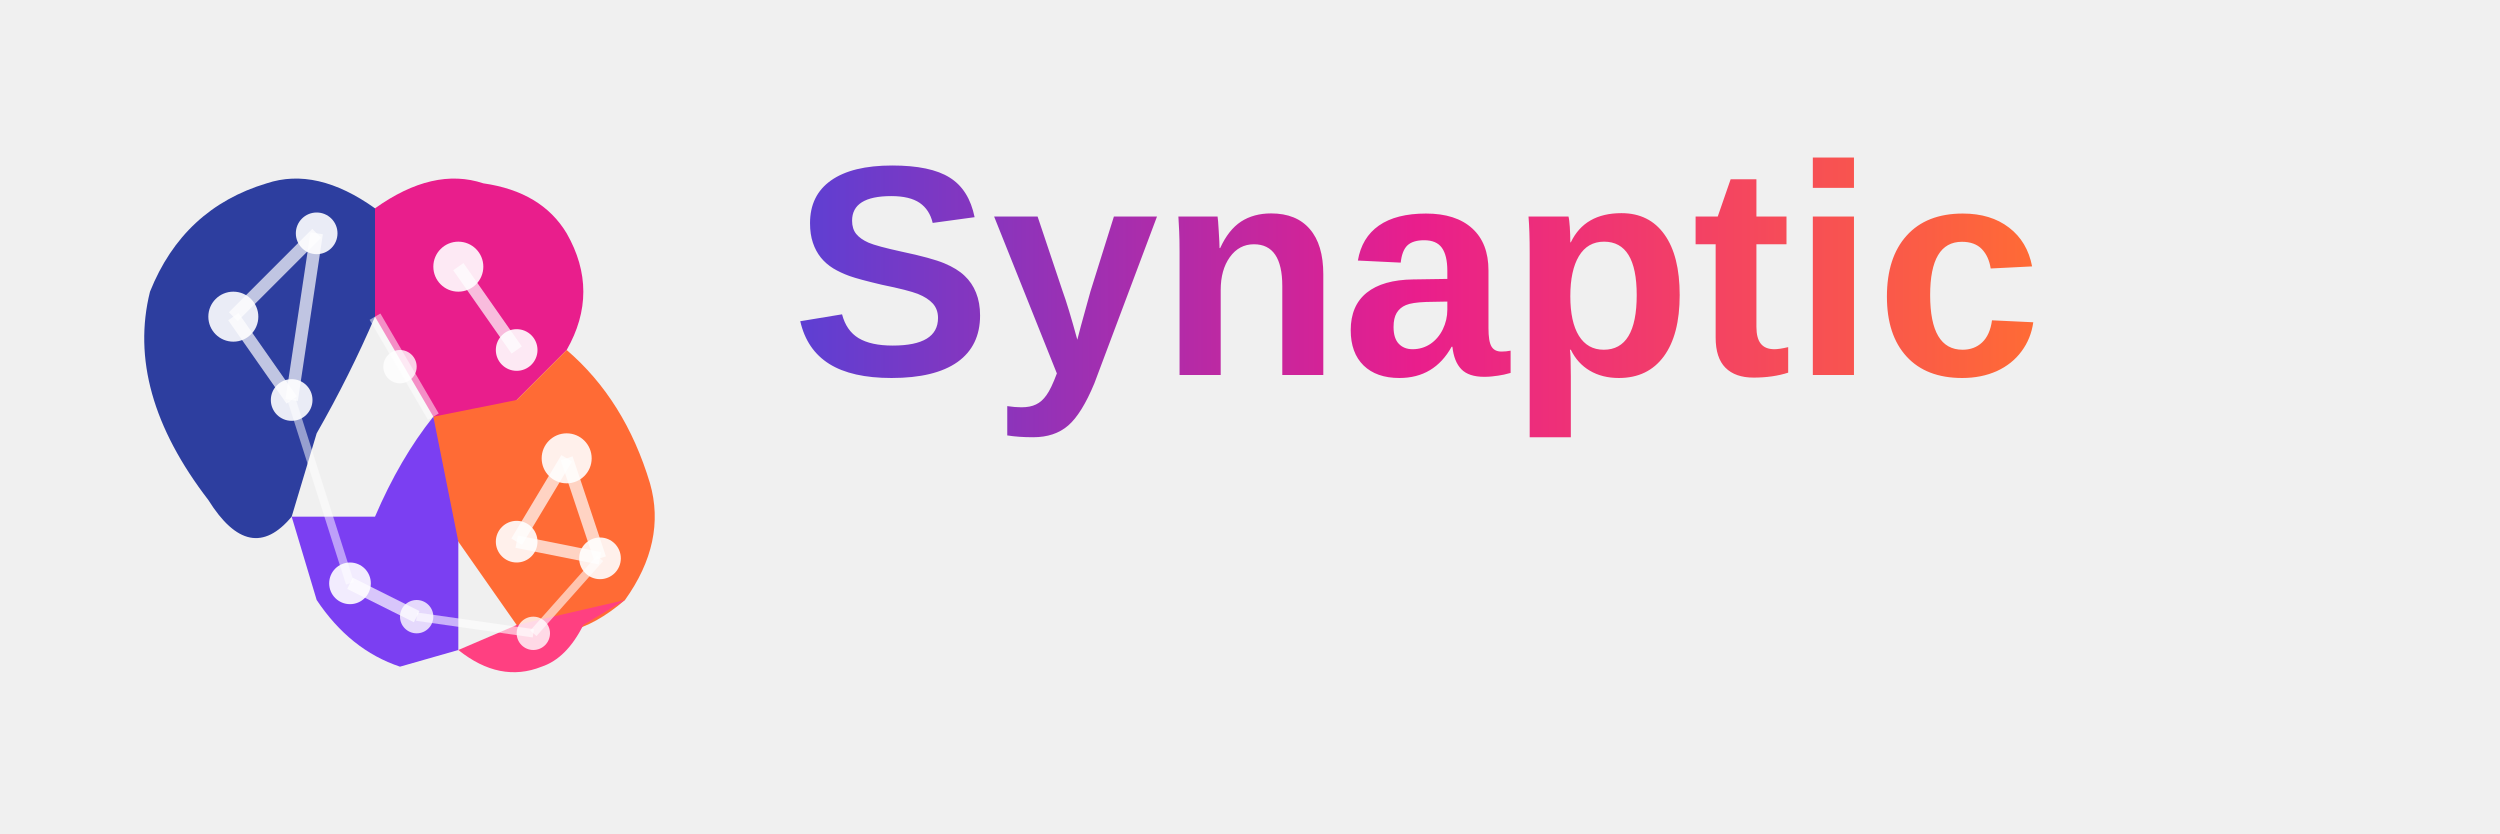
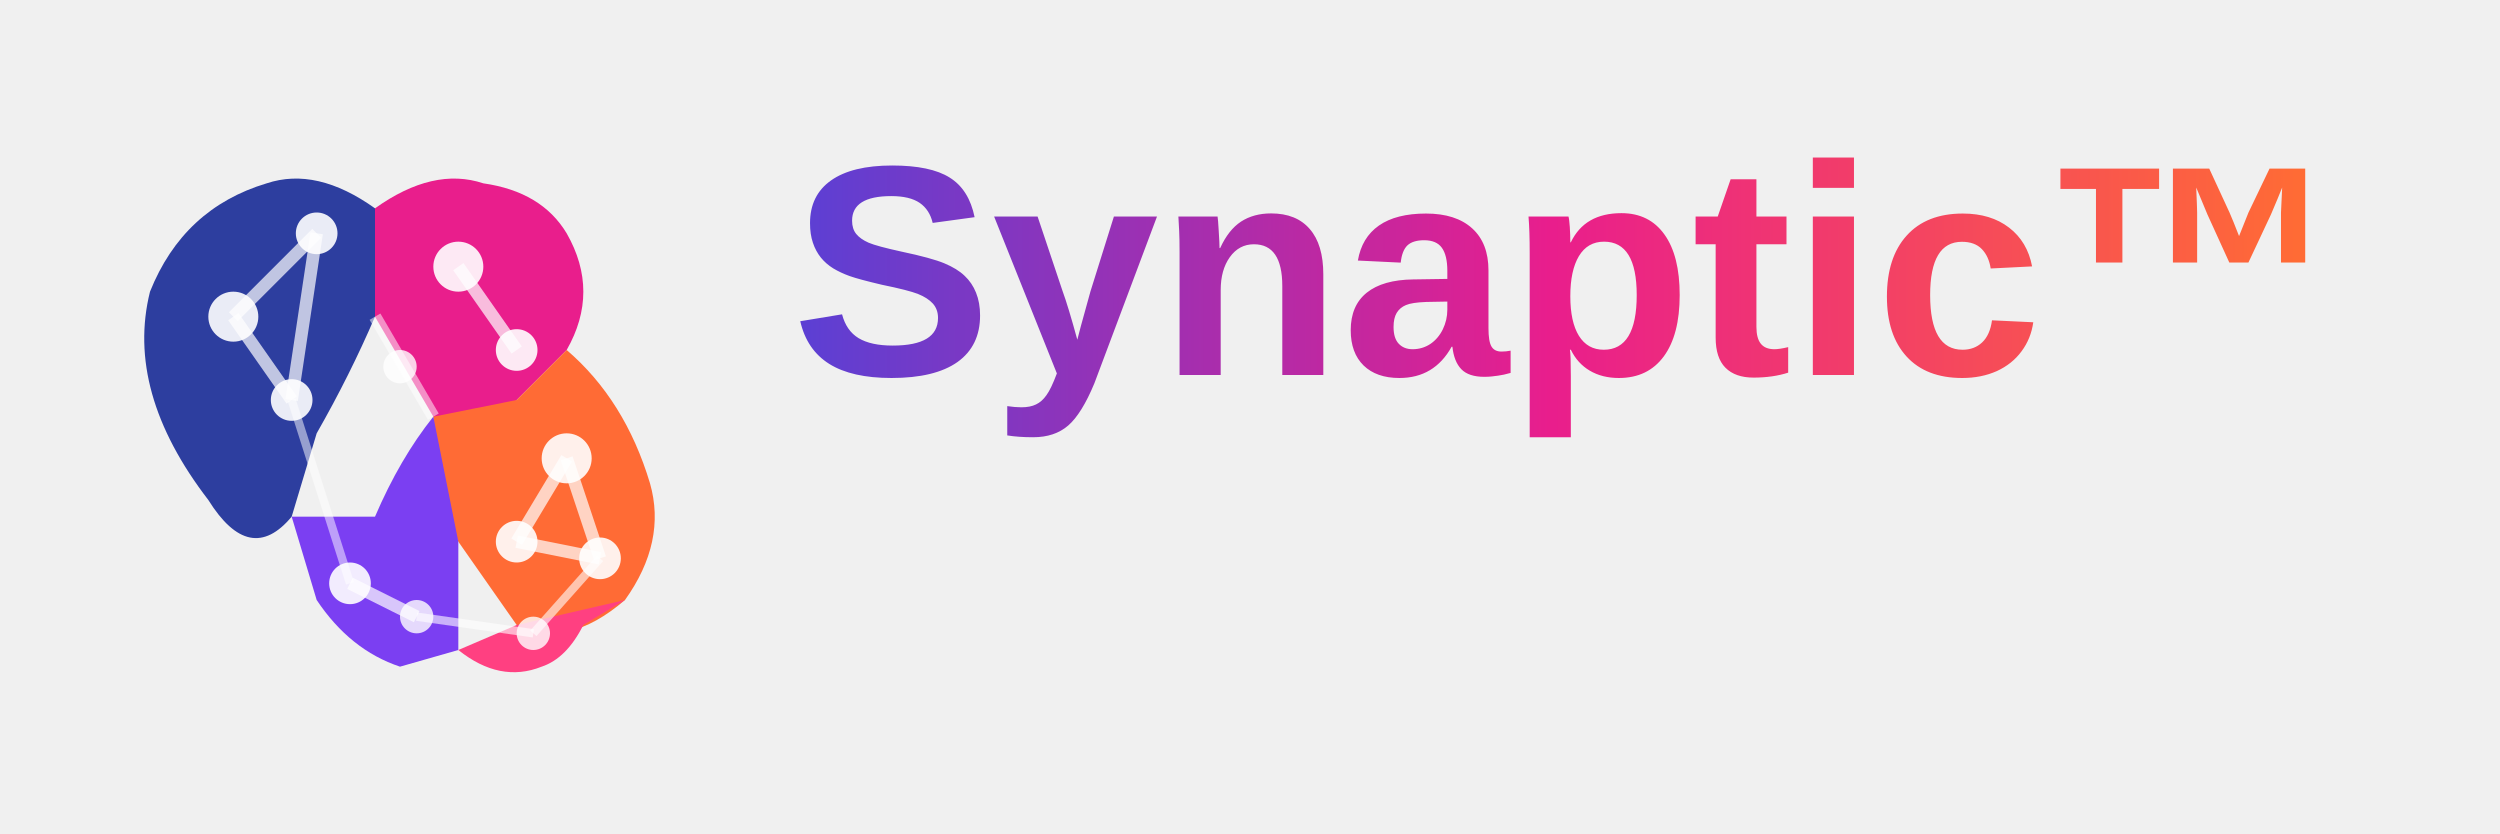
<svg xmlns="http://www.w3.org/2000/svg" width="300" height="100" viewBox="0 0 300 100" fill="none">
  <defs>
    <linearGradient id="textGrad" x1="0%" y1="0%" x2="100%" y2="0%">
      <stop offset="0%" style="stop-color:#5D3FD3;stop-opacity:1" />
      <stop offset="50%" style="stop-color:#E91E8C;stop-opacity:1" />
      <stop offset="100%" style="stop-color:#FF6B35;stop-opacity:1" />
    </linearGradient>
  </defs>
  <g transform="translate(5, 15)">
    <path d="M 20 45 Q 10 32, 13 20 Q 17 10, 27 7 Q 33 5, 40 10 L 40 23 Q 37 30, 33 37 L 30 47 Q 25 53, 20 45 Z" fill="#2D3E9F" />
    <circle cx="23" cy="23" r="3" fill="white" opacity="0.9" />
    <circle cx="33" cy="13" r="2.5" fill="white" opacity="0.9" />
    <circle cx="30" cy="33" r="2.5" fill="white" opacity="0.9" />
    <line x1="23" y1="23" x2="33" y2="13" stroke="white" stroke-width="1.5" opacity="0.7" />
    <line x1="23" y1="23" x2="30" y2="33" stroke="white" stroke-width="1.5" opacity="0.7" />
    <line x1="33" y1="13" x2="30" y2="33" stroke="white" stroke-width="1.5" opacity="0.7" />
    <path d="M 40 10 Q 47 5, 53 7 Q 60 8, 63 13 Q 67 20, 63 27 L 57 33 Q 53 37, 47 35 L 40 23 Z" fill="#E91E8C" />
    <circle cx="50" cy="17" r="3" fill="white" opacity="0.9" />
    <circle cx="57" cy="27" r="2.5" fill="white" opacity="0.9" />
    <line x1="50" y1="17" x2="57" y2="27" stroke="white" stroke-width="1.5" opacity="0.7" />
    <line x1="40" y1="23" x2="47" y2="35" stroke="white" stroke-width="1.5" opacity="0.5" />
    <circle cx="43" cy="29" r="2" fill="white" opacity="0.8" />
    <path d="M 63 27 Q 70 33, 73 43 Q 75 50, 70 57 Q 63 63, 57 60 L 50 50 Q 47 43, 47 35 L 57 33 Z" fill="#FF6B35" />
    <circle cx="63" cy="40" r="3" fill="white" opacity="0.9" />
    <circle cx="57" cy="50" r="2.5" fill="white" opacity="0.9" />
    <circle cx="67" cy="52" r="2.5" fill="white" opacity="0.9" />
    <line x1="63" y1="40" x2="57" y2="50" stroke="white" stroke-width="1.5" opacity="0.7" />
    <line x1="63" y1="40" x2="67" y2="52" stroke="white" stroke-width="1.5" opacity="0.7" />
    <line x1="57" y1="50" x2="67" y2="52" stroke="white" stroke-width="1.5" opacity="0.7" />
    <path d="M 30 47 L 33 57 Q 37 63, 43 65 L 50 63 L 50 50 L 47 35 Q 43 40, 40 47 Z" fill="#7B3FF2" />
    <circle cx="37" cy="55" r="2.5" fill="white" opacity="0.9" />
    <circle cx="45" cy="59" r="2" fill="white" opacity="0.8" />
    <line x1="37" y1="55" x2="45" y2="59" stroke="white" stroke-width="1.5" opacity="0.7" />
    <line x1="30" y1="33" x2="37" y2="55" stroke="white" stroke-width="1" opacity="0.5" />
    <path d="M 50 63 Q 55 67, 60 65 Q 63 64, 65 60 L 70 57 L 57 60 Z" fill="#FF4081" />
    <circle cx="59" cy="61" r="2" fill="white" opacity="0.8" />
    <line x1="45" y1="59" x2="59" y2="61" stroke="white" stroke-width="1" opacity="0.6" />
    <line x1="59" y1="61" x2="67" y2="52" stroke="white" stroke-width="1" opacity="0.6" />
  </g>
-   <text x="95" y="45" font-family="Arial, Helvetica, sans-serif" font-size="36" font-weight="700" fill="url(#textGrad)">Synaptic</text>
+   <text x="95" y="45" font-family="Arial, Helvetica, sans-serif" font-size="36" font-weight="700" fill="url(#textGrad)">Synaptic™</text>
</svg>
